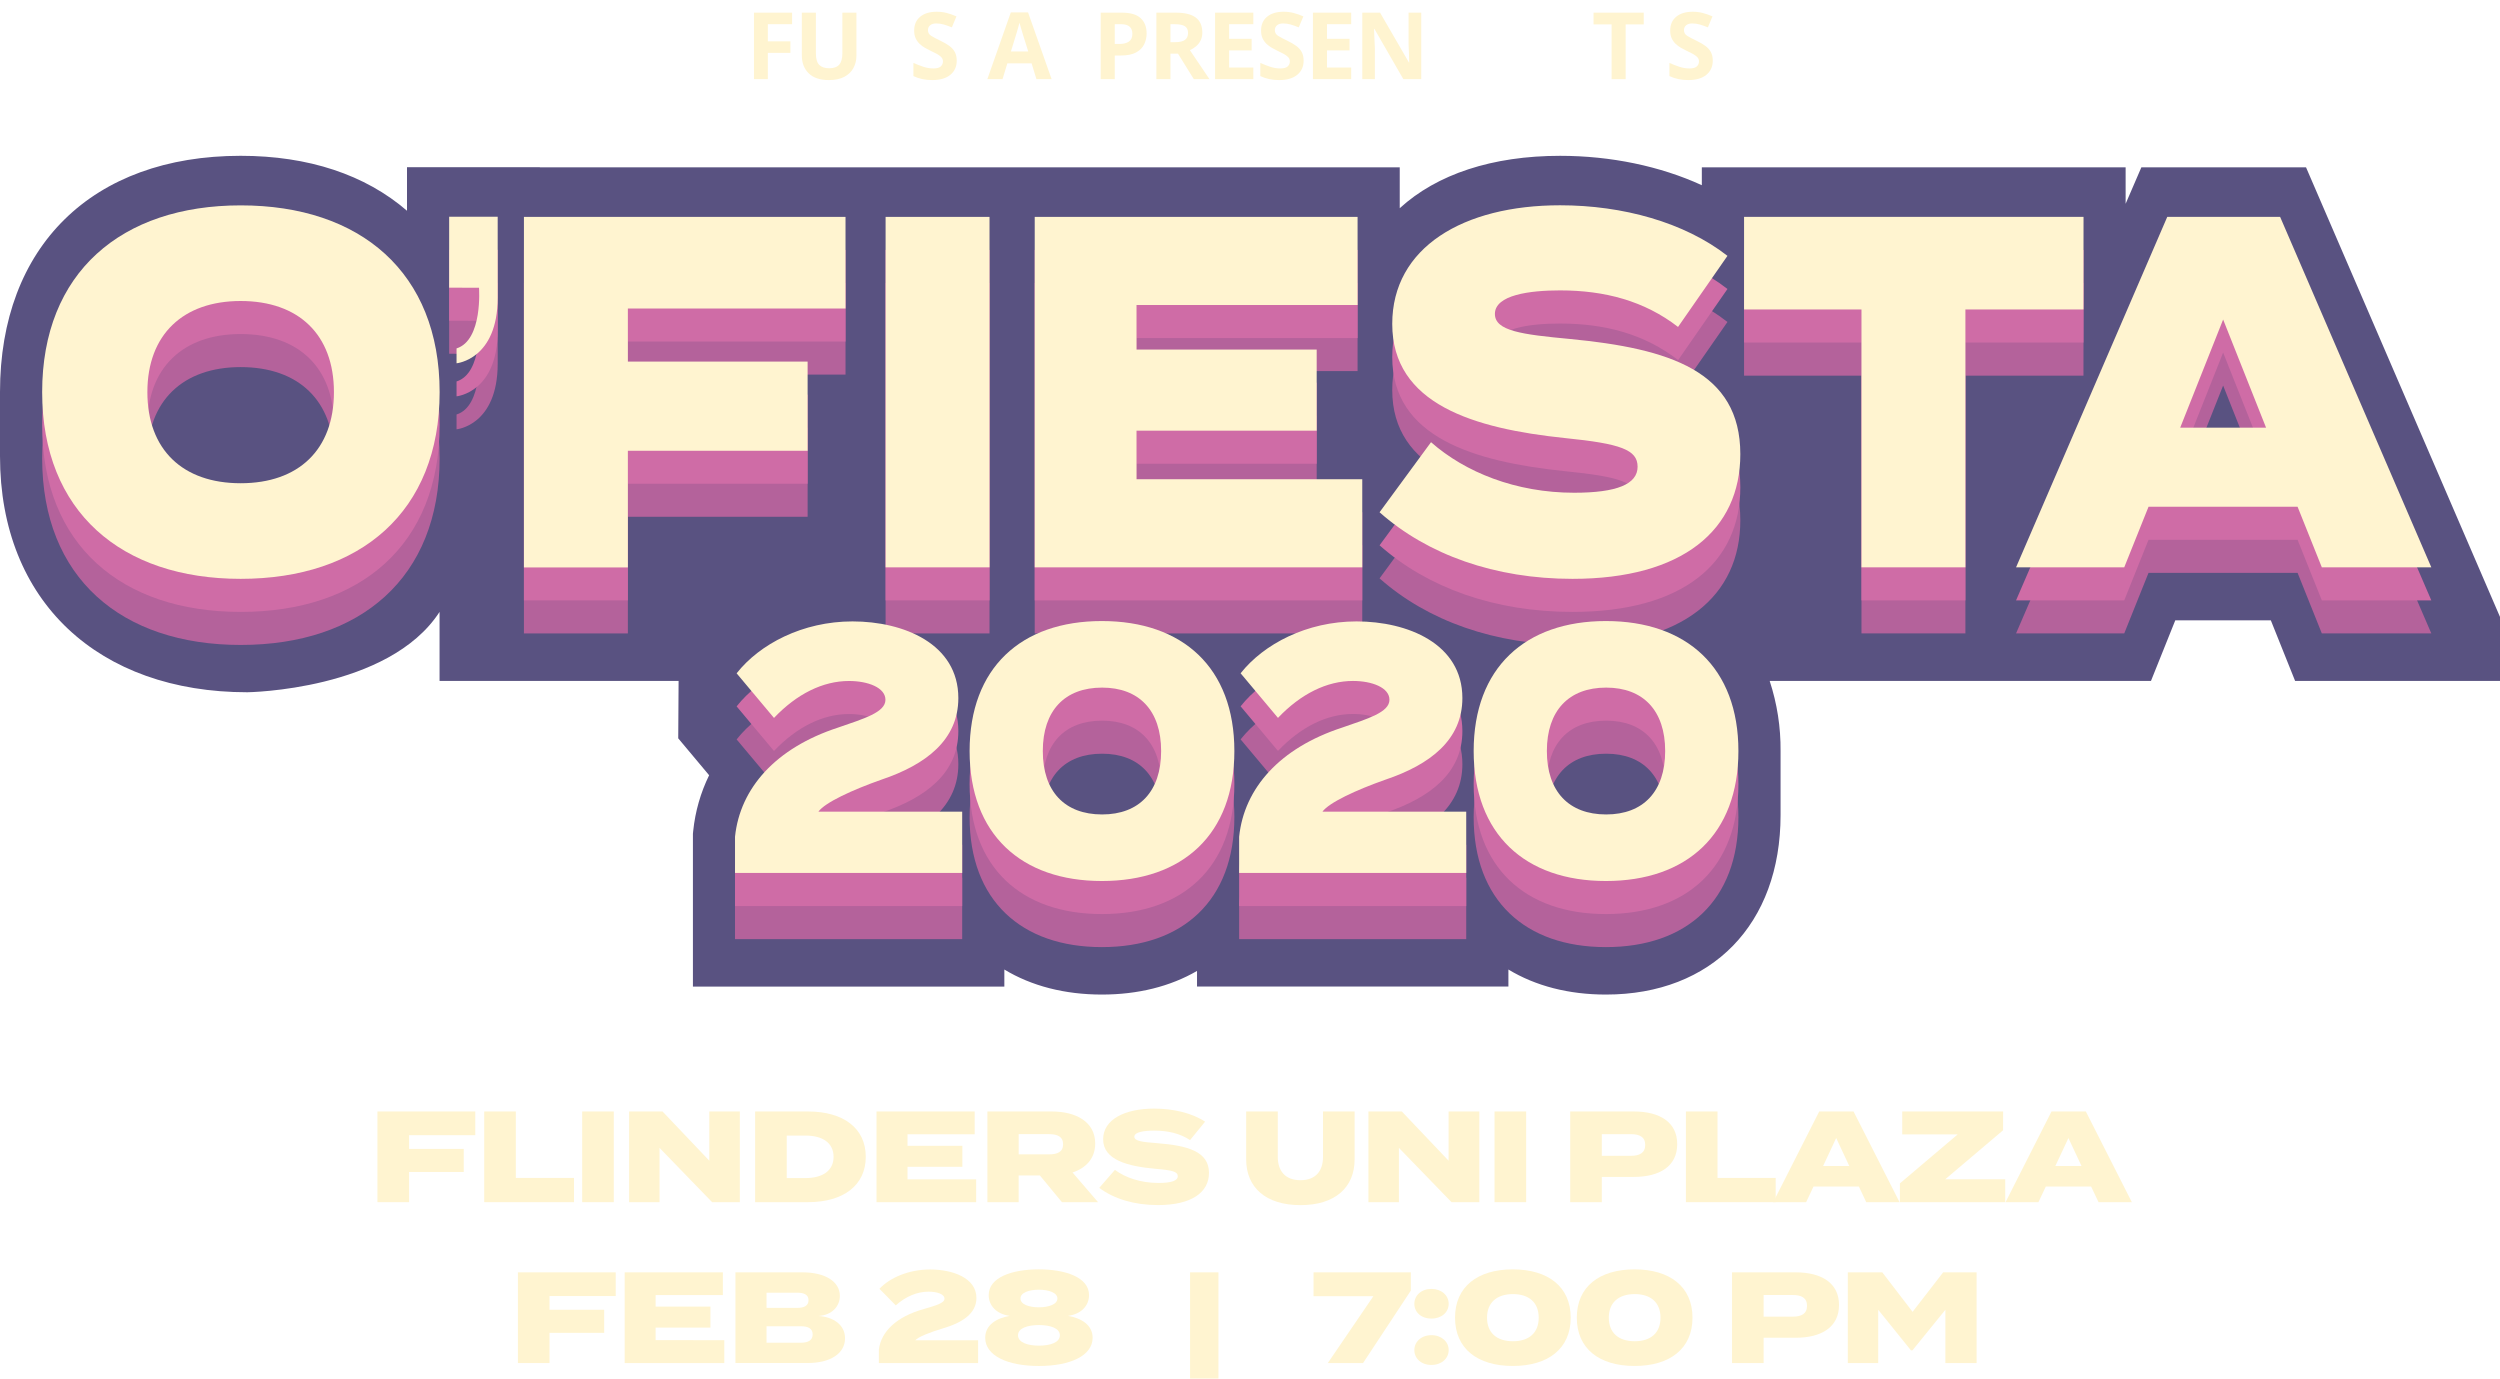
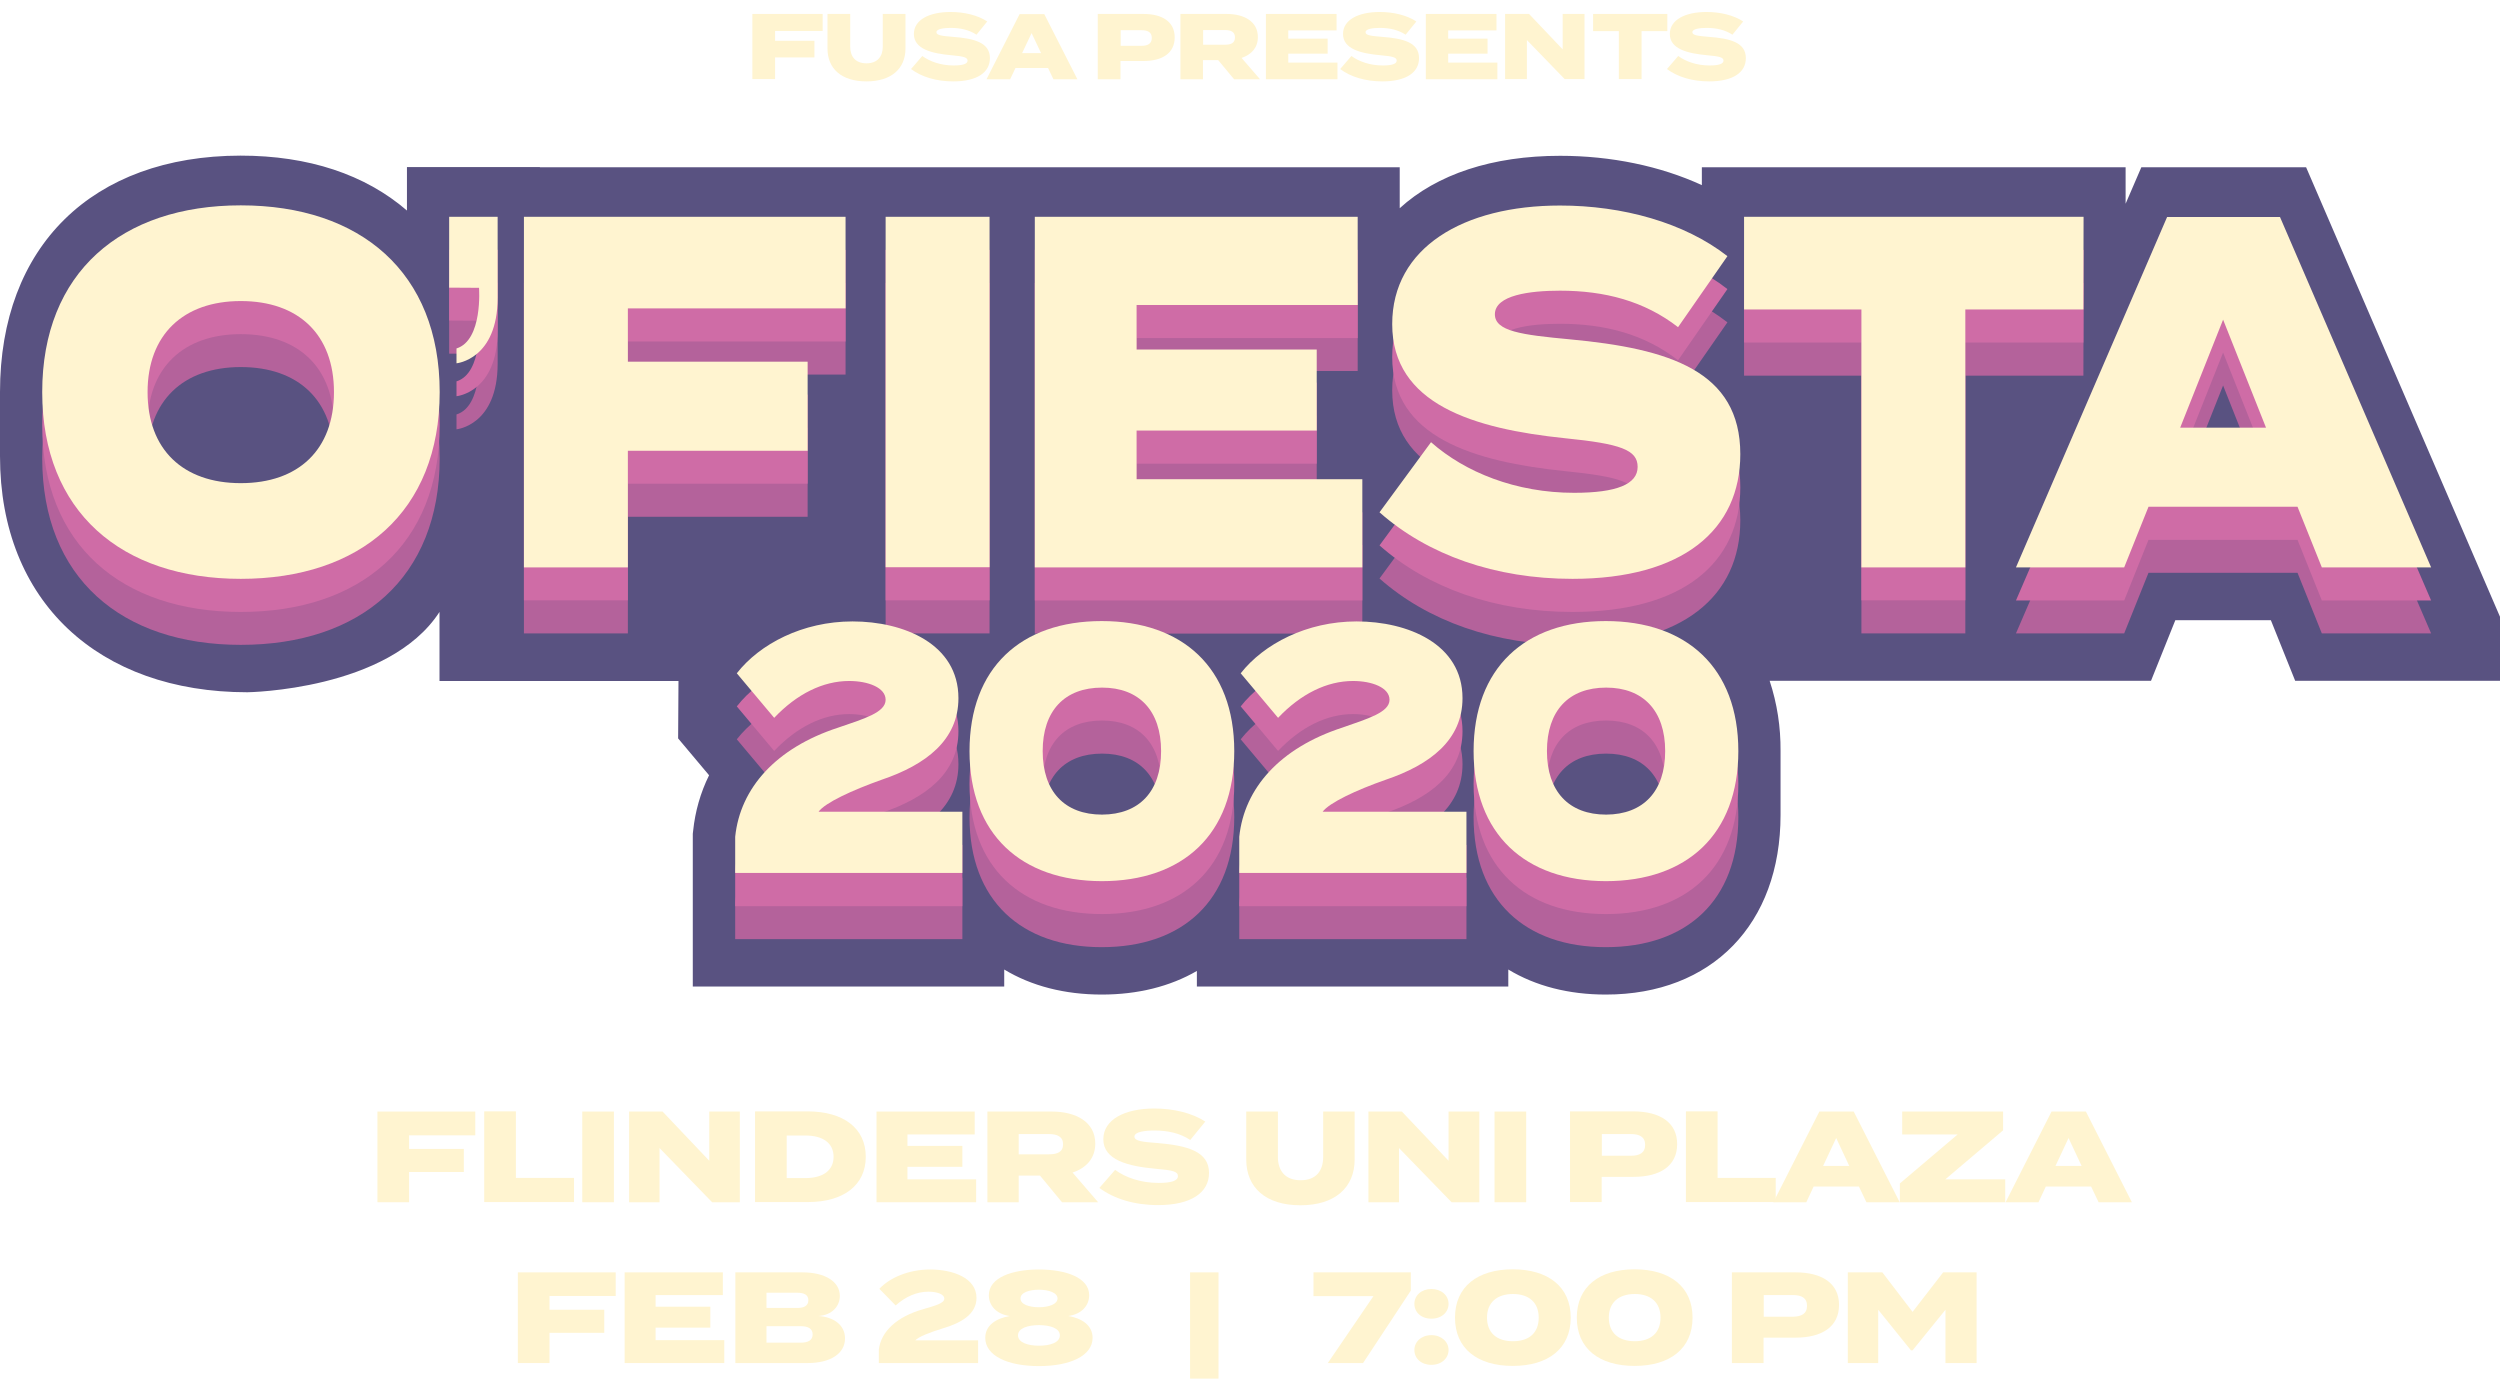
- <svg xmlns="http://www.w3.org/2000/svg" viewBox="0 0 1397.6 770.67">
-   <defs>
-     <style>.cls-1{fill:#595281;}.cls-2{fill:#b4629b;}.cls-3{fill:#cf6ca6;}.cls-4,.cls-5{fill:#fff4d0;}.cls-5{font-size:52.06px;font-family:Termina-Heavy, Termina;font-weight:800;letter-spacing:-0.03em;}.cls-6{letter-spacing:-0.06em;}.cls-7{letter-spacing:-0.06em;}.cls-8{letter-spacing:-0.04em;}</style>
-   </defs>
-   <g id="Layer_2" data-name="Layer 2">
-     <g id="Layer_1-2" data-name="Layer 1">
-       <path class="cls-1" d="M0,255c0,81.49,55.29,132,138.28,132,0,0,79-1,107.45-44.92v38.59H379.36l-.2,32.09,17.27,20.63a92.22,92.22,0,0,0-8.89,31.05l-.17,1.66v85.44h174.1V542C576.66,551.2,595.22,556,616,556c20.13,0,38.24-4.53,53.18-13.21v8.73H843.26V542C858.45,551.2,877,556,897.76,556c59.32,0,97.65-39.4,97.65-100.37V419.86a122,122,0,0,0-6.09-39.19h213.16l13.58-33.87h53.43l13.57,33.87H1397.6V344.88L1289.16,93.54h-92.05l-8.8,20.39V93.54H951.39v10c-23.24-10.65-50.88-16.43-79.2-16.43-37.89,0-68.91,10.27-89.68,29.29V93.54H301.79v-.07H227.53v24.35c-23.35-20.16-55.1-30.72-93-30.72C51.55,87.1,0,137.72,0,219.21Z" />
-       <path class="cls-2" d="M476.58,384.33c28.51,0,59.17,12.47,59.17,42.86,0,23.38-18.07,37.21-42.93,45.59-16.58,5.84-31.66,12.85-35.3,17.92H537.9V525h-127V504.73c2.82-27.28,22.87-49.68,57.52-61C483,438.68,495,435.18,495,428.16c0-6.81-9.77-10.52-20.38-10.52-14.59,0-29.17,7.21-41.93,20.65l-20.89-24.93C424.7,397,448.73,384.33,476.58,384.33Z" />
-       <path class="cls-2" d="M542.05,456.8c0-46.56,28.84-72.66,73.92-72.66,45.25,0,74.09,26.1,74.09,72.66S661.22,529.47,616,529.47C570.89,529.47,542.05,503.36,542.05,456.8Zm107.07,0c0-22.6-12.26-35.45-33-35.45-20.89,0-33.15,12.85-33.15,35.45s12.26,35.46,33.15,35.46C636.86,492.26,649.12,479.4,649.12,456.8Z" />
-       <path class="cls-2" d="M758.36,384.33c28.51,0,59.17,12.47,59.17,42.86,0,23.38-18.07,37.21-42.93,45.59C758,478.62,743,485.63,739.3,490.7h80.38V525H692.73V504.73c2.81-27.28,22.87-49.68,57.51-61,14.58-5.07,26.52-8.57,26.52-15.59,0-6.81-9.78-10.52-20.39-10.52-14.58,0-29.17,7.21-41.93,20.65l-20.89-24.93C706.48,397,730.52,384.33,758.36,384.33Z" />
-       <path class="cls-2" d="M823.84,456.8c0-46.56,28.83-72.66,73.92-72.66,45.25,0,74.08,26.1,74.08,72.66S943,529.47,897.76,529.47C852.67,529.47,823.84,503.36,823.84,456.8Zm107.06,0c0-22.6-12.26-35.45-33-35.45-20.88,0-33.14,12.85-33.14,35.45s12.26,35.46,33.14,35.46C918.64,492.26,930.9,479.4,930.9,456.8Z" />
-       <path class="cls-2" d="M23.57,256.15c0-66.89,44.29-104.39,111-104.39,66.91,0,111.2,37.5,111.2,104.39s-44.29,104.4-111.2,104.4C67.86,360.55,23.57,323.05,23.57,256.15Zm163.11,0c0-32.18-19.76-50.93-52.15-50.93-32.14,0-52.14,18.75-52.14,50.93s19.76,50.94,52.14,50.94S186.68,288.34,186.68,256.15Z" />
-       <path class="cls-2" d="M351,209.41v29.67H451.49V288.9H351v65.21h-58.1V158.2H472.68v51.21Z" />
-       <path class="cls-2" d="M495.08,354.11V158.2h58.1V354.11Z" />
-       <path class="cls-2" d="M761.56,304.85v49.26H578.45V158.2H758.94v49.25H635.36v24.91H736.08V277.7H635.36v27.15Z" />
-       <path class="cls-2" d="M972.91,290.86c0,42.26-32.14,69.69-93.82,69.69-43.33,0-81-13.43-107.86-37.22L800,284.14c19.05,16.79,47.39,28.27,80,28.27,23.81,0,35.48-4.76,35.48-14.55,0-9.52-9.53-12.88-40.48-16-51.2-5.31-96.68-19-96.68-63.81,0-42.82,39.77-66.33,93.82-66.33,35,0,69.53,9.51,93.58,28.27l-27.63,39.74c-18.8-14.55-40.95-20.43-65.95-20.43-16.91,0-36.43,2.52-36.43,13.15,0,9.52,15,11.48,41.91,14C933.38,231.8,972.91,244.4,972.91,290.86Z" />
-       <path class="cls-2" d="M1164.74,210h-66V354.11h-58.1V210H975V158.2h189.78Z" />
-       <path class="cls-2" d="M1284.44,320.25h-83.33l-13.58,33.86h-60.48l84.53-195.91h63.1l84.53,195.91H1298ZM1266.82,276l-24-60.46-24,60.46Z" />
-       <path class="cls-2" d="M251.1,158.12v39.64l16.69.05s2.2,29.28-12.56,33.91V240s23-2.08,23-36.73V158.12Z" />
-       <path class="cls-3" d="M476.58,365.86c28.51,0,59.17,12.47,59.17,42.86,0,23.38-18.07,37.21-42.93,45.58-16.58,5.85-31.66,12.86-35.3,17.93H537.9v34.28h-127V486.25c2.82-27.27,22.87-49.67,57.52-61C483,420.21,495,416.7,495,409.69c0-6.82-9.77-10.52-20.38-10.52-14.59,0-29.17,7.21-41.93,20.65l-20.89-24.93C424.7,378.52,448.73,365.86,476.58,365.86Z" />
-       <path class="cls-3" d="M542.05,438.33c0-46.56,28.84-72.67,73.92-72.67,45.25,0,74.09,26.11,74.09,72.67S661.22,511,616,511C570.89,511,542.05,484.89,542.05,438.33Zm107.07,0c0-22.6-12.26-35.46-33-35.46-20.89,0-33.15,12.86-33.15,35.46s12.26,35.46,33.15,35.46C636.86,473.79,649.12,460.93,649.12,438.33Z" />
-       <path class="cls-3" d="M758.36,365.86c28.51,0,59.17,12.47,59.17,42.86,0,23.38-18.07,37.21-42.93,45.58C758,460.15,743,467.16,739.3,472.23h80.38v34.28H692.73V486.25c2.81-27.27,22.87-49.67,57.51-61,14.58-5.07,26.52-8.58,26.52-15.59,0-6.82-9.78-10.52-20.39-10.52-14.58,0-29.17,7.21-41.93,20.65l-20.89-24.93C706.48,378.52,730.52,365.86,758.36,365.86Z" />
-       <path class="cls-3" d="M823.84,438.33c0-46.56,28.83-72.67,73.92-72.67,45.25,0,74.08,26.11,74.08,72.67S943,511,897.76,511C852.67,511,823.84,484.89,823.84,438.33Zm107.06,0c0-22.6-12.26-35.46-33-35.46-20.88,0-33.14,12.86-33.14,35.46s12.26,35.46,33.14,35.46C918.64,473.79,930.9,460.93,930.9,438.33Z" />
-       <path class="cls-3" d="M23.57,237.68c0-66.89,44.29-104.39,111-104.39,66.91,0,111.2,37.5,111.2,104.39s-44.29,104.4-111.2,104.4C67.86,342.08,23.57,304.57,23.57,237.68Zm163.11,0c0-32.19-19.76-50.94-52.15-50.94-32.14,0-52.14,18.75-52.14,50.94s19.76,50.94,52.14,50.94S186.68,269.87,186.68,237.68Z" />
-       <path class="cls-3" d="M351,190.94v29.67H451.49v49.82H351v65.21h-58.1V139.72H472.68v51.22Z" />
-       <path class="cls-3" d="M495.08,335.64V139.72h58.1V335.64Z" />
-       <path class="cls-3" d="M761.56,286.38v49.26H578.45V139.72H758.94V189H635.36v24.91H736.08v45.34H635.36v27.15Z" />
-       <path class="cls-3" d="M972.91,272.39c0,42.26-32.14,69.69-93.82,69.69-43.33,0-81-13.44-107.86-37.23L800,265.67c19.05,16.79,47.39,28.27,80,28.27,23.81,0,35.48-4.76,35.48-14.56,0-9.51-9.53-12.87-40.48-15.95-51.2-5.32-96.68-19-96.68-63.81,0-42.82,39.77-66.33,93.82-66.33,35,0,69.53,9.51,93.58,28.26L938.14,201.3c-18.8-14.56-40.95-20.43-65.95-20.43-16.91,0-36.43,2.51-36.43,13.15,0,9.52,15,11.47,41.91,14C933.38,213.33,972.91,225.93,972.91,272.39Z" />
-       <path class="cls-3" d="M1164.74,191.5h-66V335.64h-58.1V191.5H975V139.72h189.78Z" />
-       <path class="cls-3" d="M1284.44,301.77h-83.33l-13.58,33.87h-60.48l84.53-195.92h63.1l84.53,195.92H1298Zm-17.62-44.22-24-60.45-24,60.45Z" />
-       <path class="cls-3" d="M251.1,139.65v39.64l16.69.05s2.2,29.28-12.56,33.91v8.31s23-2.08,23-36.72V139.65Z" />
-       <path class="cls-4" d="M476.58,347.39c28.51,0,59.17,12.46,59.17,42.85,0,23.38-18.07,37.21-42.93,45.59-16.58,5.85-31.66,12.86-35.3,17.92H537.9V488h-127V467.78c2.82-27.27,22.87-49.68,57.52-61C483,401.74,495,398.23,495,391.22c0-6.82-9.77-10.52-20.38-10.52-14.59,0-29.17,7.21-41.93,20.65l-20.89-24.94C424.7,360.05,448.73,347.39,476.58,347.39Z" />
-       <path class="cls-4" d="M542.05,419.86c0-46.56,28.84-72.67,73.92-72.67,45.25,0,74.09,26.11,74.09,72.67S661.22,492.52,616,492.52C570.89,492.52,542.05,466.42,542.05,419.86Zm107.07,0c0-22.6-12.26-35.46-33-35.46-20.89,0-33.15,12.86-33.15,35.46s12.26,35.45,33.15,35.45C636.86,455.31,649.12,442.46,649.12,419.86Z" />
-       <path class="cls-4" d="M758.36,347.39c28.51,0,59.17,12.46,59.17,42.85,0,23.38-18.07,37.21-42.93,45.59C758,441.68,743,448.69,739.3,453.75h80.38V488H692.73V467.78c2.81-27.27,22.87-49.68,57.51-61,14.58-5.06,26.52-8.57,26.52-15.58,0-6.82-9.78-10.52-20.39-10.52-14.58,0-29.17,7.21-41.93,20.65l-20.89-24.94C706.48,360.05,730.52,347.39,758.36,347.39Z" />
-       <path class="cls-4" d="M823.84,419.86c0-46.56,28.83-72.67,73.92-72.67,45.25,0,74.08,26.11,74.08,72.67S943,492.52,897.76,492.52C852.67,492.52,823.84,466.42,823.84,419.86Zm107.06,0c0-22.6-12.26-35.46-33-35.46-20.88,0-33.14,12.86-33.14,35.46s12.26,35.45,33.14,35.45C918.64,455.31,930.9,442.46,930.9,419.86Z" />
-       <path class="cls-4" d="M23.57,219.21c0-66.89,44.29-104.4,111-104.4,66.91,0,111.2,37.51,111.2,104.4S201.44,323.6,134.53,323.6C67.86,323.6,23.57,286.1,23.57,219.21Zm163.11,0c0-32.19-19.76-50.94-52.15-50.94-32.14,0-52.14,18.75-52.14,50.94s19.76,50.94,52.14,50.94S186.68,251.4,186.68,219.21Z" />
-       <path class="cls-4" d="M351,172.47v29.67H451.49V252H351v65.22h-58.1V121.25H472.68v51.22Z" />
-       <path class="cls-4" d="M495.08,317.17V121.25h58.1V317.17Z" />
-       <path class="cls-4" d="M761.56,267.91v49.26H578.45V121.25H758.94v49.26H635.36v24.91H736.08v45.34H635.36v27.15Z" />
-       <path class="cls-4" d="M972.91,253.91c0,42.27-32.14,69.69-93.82,69.69-43.33,0-81-13.43-107.86-37.22L800,247.2c19.05,16.79,47.39,28.26,80,28.26,23.81,0,35.48-4.75,35.48-14.55,0-9.51-9.53-12.87-40.48-16-51.2-5.32-96.68-19-96.68-63.82,0-42.82,39.77-66.33,93.82-66.33,35,0,69.53,9.52,93.58,28.27l-27.63,39.74c-18.8-14.55-40.95-20.43-65.95-20.43-16.91,0-36.43,2.52-36.43,13.16,0,9.51,15,11.47,41.91,14C933.38,194.86,972.91,207.45,972.91,253.91Z" />
-       <path class="cls-4" d="M1164.74,173h-66V317.17h-58.1V173H975V121.25h189.78Z" />
-       <path class="cls-4" d="M1284.44,283.3h-83.33l-13.58,33.87h-60.48l84.53-195.92h63.1l84.53,195.92H1298Zm-17.62-44.22-24-60.45-24,60.45Z" />
-       <path class="cls-4" d="M251.1,121.17v39.64l16.69.06s2.2,29.28-12.56,33.91v8.31s23-2.08,23-36.72v-45.2Z" />
-       <path class="cls-4" d="M228.69,634.62v7.67h30.56v12.89H228.69v16.88H211v-50.7H265.7v13.26Z" />
-       <path class="cls-4" d="M320.89,658.51v13.55H270.7v-50.7h17.67v37.15Z" />
-       <path class="cls-4" d="M325.46,672.06v-50.7h17.67v50.7Z" />
-       <path class="cls-4" d="M413.6,621.36v50.7H398.1l-29.4-30.35v30.35h-17v-50.7h18.68l26.15,27.52V621.36Z" />
-       <path class="cls-4" d="M484,646.71c0,16-12.6,25.35-32.3,25.35H422.15v-50.7H451.7C471.4,621.36,484,630.63,484,646.71Zm-18,0c0-7.68-6-11.88-15.71-11.88H439.82v23.76h10.43C460,658.59,466,654.39,466,646.71Z" />
-       <path class="cls-4" d="M545.71,659.31v12.75H490v-50.7h54.89v12.75H507.33v6.44H538v11.74H507.33v7Z" />
-       <path class="cls-4" d="M593.66,672.06l-12.31-14.92H569.47v14.92H552v-50.7h36c13.54,0,24.26,5.8,24.26,17.89,0,8.33-5.07,13.69-12.67,16.22l14.26,16.59Zm-7.17-26.73c4.56,0,7.82-1.3,7.82-5.64s-3.26-5.65-7.82-5.65h-17v11.29Z" />
-       <path class="cls-4" d="M675.87,655.69c0,10.94-9.78,18-28.54,18-13.18,0-24.62-3.47-32.8-9.63L623.29,654c5.79,4.35,14.41,7.32,24.33,7.32,7.24,0,10.79-1.23,10.79-3.77s-2.89-3.33-12.31-4.13c-15.57-1.37-29.4-4.92-29.4-16.51,0-11.08,12.09-17.16,28.53-17.16,10.65,0,21.15,2.46,28.46,7.31l-8.4,10.29c-5.72-3.77-12.45-5.29-20.06-5.29-5.14,0-11.08.65-11.08,3.4,0,2.47,4.57,3,12.75,3.62C663.85,640.41,675.87,643.67,675.87,655.69Z" />
-       <path class="cls-4" d="M757.28,621.36v26.8c0,15.64-10.87,25.56-30.27,25.56s-30.35-9.92-30.35-25.56v-26.8h17.67v25.42c0,7.53,3.91,13,12.68,13s12.6-5.44,12.6-13V621.36Z" />
-       <path class="cls-4" d="M827,621.36v50.7H811.46l-29.41-30.35v30.35H765v-50.7h18.68l26.14,27.52V621.36Z" />
-       <path class="cls-4" d="M835.51,672.06v-50.7h17.67v50.7Z" />
-       <path class="cls-4" d="M937.63,639.61c0,12.32-9.71,18.33-24.26,18.33H895.48v14.12H877.81v-50.7h35.56C927.92,621.36,937.63,627.37,937.63,639.61Zm-17.89.44c0-4.49-3.26-6-7.82-6H895.48v12.09h16.44C916.48,646.13,919.74,644.54,919.74,640.05Z" />
-       <path class="cls-4" d="M992.68,658.51v13.55H942.49v-50.7h17.67v37.15Z" />
-       <path class="cls-4" d="M1039.18,663.3h-25.35l-4.13,8.76H991.31l25.71-50.7h19.19l25.71,50.7H1043.3Zm-5.36-11.45-7.32-15.64-7.31,15.64Z" />
-       <path class="cls-4" d="M1119.79,631.87l-32.3,27.37H1121v12.82h-58.88v-10.5l32.3-27.38h-31V621.36h56.41Z" />
-       <path class="cls-4" d="M1169,663.3H1143.7l-4.13,8.76h-18.39l25.7-50.7h19.19l25.71,50.7h-18.61Zm-5.35-11.45-7.32-15.64-7.31,15.64Z" />
-       <path class="cls-4" d="M307.2,724.54v7.67h30.56v12.9H307.2V762H289.53V711.29h54.68v13.25Z" />
-       <path class="cls-4" d="M404.91,749.23V762H349.22V711.29h54.89V724H366.52v6.45h30.64v11.73H366.52v7Z" />
-       <path class="cls-4" d="M472.41,748.15c0,8.47-8.11,13.83-20.86,13.83H411.14V711.29h37.52c12.74,0,20.85,5.21,20.85,13.18,0,5.72-4.27,10.71-11.95,11.22C465.67,736.2,472.41,740.47,472.41,748.15Zm-43.89-17h17.24c3.62,0,6.23-1.09,6.23-4.27s-2.61-4.2-6.23-4.2H428.52ZM454.31,746c0-3.25-2.47-4.56-6.45-4.56H428.52v9.2h19.34C451.84,750.61,454.31,749.23,454.31,746Z" />
-       <path class="cls-4" d="M520,709.69c12.46,0,25.86,4.64,25.86,15.93,0,8.69-7.9,13.84-18.76,17-7.24,2.17-13.83,4.78-15.43,6.66H546.8V762H491.32v-7.53c1.24-10.14,10-18.47,25.13-22.67C522.83,729.9,528,728.59,528,726s-4.27-3.91-8.91-3.91c-6.37,0-12.74,2.68-18.32,7.67l-9.12-9.27C497.34,714.4,507.84,709.69,520,709.69Z" />
-       <path class="cls-4" d="M610.82,747.86c0,10-12.45,15.78-30.05,15.78s-30-5.79-30-15.78c0-7.1,6.23-10.94,13.69-12.24-7.54-1-11.74-5.87-11.74-11.59,0-9.92,13-14.41,28-14.41s28.1,4.49,28.1,14.41c0,5.72-4.2,10.58-11.73,11.59C604.6,736.92,610.82,740.76,610.82,747.86Zm-18.32-1.38c0-4.05-5.5-5.72-11.73-5.72s-11.66,1.67-11.66,5.72,5.5,5.79,11.66,5.79S592.5,750.61,592.5,746.48Zm-11.73-15.64c5.5,0,10.36-1.67,10.36-4.93S586.27,721,580.77,721s-10.28,1.59-10.28,4.92S575.34,730.84,580.77,730.84Z" />
-       <path class="cls-4" d="M665.3,711.29h15.86v59.38H665.3Z" />
-       <path class="cls-4" d="M767.78,724.61H734.32V711.29h54.39V721.5L762,762h-19.7Z" />
-       <path class="cls-4" d="M790.68,728.88c0-4.7,3.91-8.33,9.55-8.33s9.64,3.63,9.64,8.33-3.92,8.26-9.64,8.26S790.68,733.59,790.68,728.88Zm0,25.86c0-4.64,3.91-8.33,9.55-8.33s9.64,3.69,9.64,8.33-3.92,8.32-9.64,8.32S790.68,759.44,790.68,754.74Z" />
-       <path class="cls-4" d="M813.42,736.63c0-17.31,12.6-27,32.3-27s32.37,9.7,32.37,27-12.6,27-32.37,27S813.42,753.94,813.42,736.63Zm46.78,0c0-8.4-5.36-13.18-14.41-13.18s-14.48,4.78-14.48,13.18,5.35,13.18,14.48,13.18S860.2,745,860.2,736.63Z" />
-       <path class="cls-4" d="M881.5,736.63c0-17.31,12.6-27,32.3-27s32.37,9.7,32.37,27-12.6,27-32.37,27S881.5,753.94,881.5,736.63Zm46.79,0c0-8.4-5.36-13.18-14.42-13.18s-14.48,4.78-14.48,13.18,5.36,13.18,14.48,13.18S928.29,745,928.29,736.63Z" />
-       <path class="cls-4" d="M1028.09,729.54c0,12.31-9.7,18.32-24.26,18.32H985.94V762H968.27V711.29h35.56C1018.39,711.29,1028.09,717.3,1028.09,729.54Zm-17.89.43c0-4.49-3.25-6-7.82-6H985.94v12.09h16.44C1007,736.05,1010.2,734.46,1010.2,730Z" />
-       <path class="cls-4" d="M1105,711.29V762h-17.45V732.21l-18.4,22.67h-.87L1050,732.21V762h-17V711.29h19.27l16.94,22.08,17.09-22.08Z" />
-       <text class="cls-5" transform="translate(416.82 44.25)">FU<tspan class="cls-6" x="91.42" y="0">S</tspan>
-         <tspan class="cls-7" x="135.15" y="0">A</tspan>
-         <tspan x="181.85" y="0" xml:space="preserve"> PRESEN</tspan>
-         <tspan class="cls-8" x="472.99" y="0">T</tspan>
-         <tspan x="514.07" y="0">S</tspan>
-       </text>
+ <svg xmlns="http://www.w3.org/2000/svg" version="1.1" id="Layer_1" x="0px" y="0px" viewBox="0 0 1397.6 770.7" style="enable-background:new 0 0 1397.6 770.7;" xml:space="preserve">
+   <style type="text/css">
+ 	.st0{fill:#595281;}
+ 	.st1{fill:#B4629B;}
+ 	.st2{fill:#CF6CA6;}
+ 	.st3{fill:#FFF4D0;}
+ 	.st4{enable-background:new    ;}
+ </style>
+   <g>
+     <g id="Layer_1-2">
+       <path class="st0" d="M0,255c0,81.5,55.3,132,138.3,132c0,0,79-1,107.4-44.9v38.6h133.6l-0.2,32.1l17.3,20.6    c-4.8,9.7-7.8,20.3-8.9,31l-0.2,1.7v85.4h174.1V542c15.2,9.2,33.8,14,54.5,14c20.1,0,38.2-4.5,53.2-13.2v8.7h174.1V542    c15.2,9.2,33.7,14,54.5,14c59.3,0,97.7-39.4,97.7-100.4v-35.8c0.1-13.3-1.9-26.5-6.1-39.2h213.2l13.6-33.9h53.4l13.6,33.9h114.5    v-35.8L1289.2,93.5h-92.1l-8.8,20.4V93.5H951.4v10c-23.2-10.7-50.9-16.4-79.2-16.4c-37.9,0-68.9,10.3-89.7,29.3V93.5H301.8v-0.1    h-74.3v24.3c-23.4-20.2-55.1-30.7-93-30.7C51.5,87.1,0,137.7,0,219.2V255z" />
+       <path class="st1" d="M476.6,384.3c28.5,0,59.2,12.5,59.2,42.9c0,23.4-18.1,37.2-42.9,45.6c-16.6,5.8-31.7,12.9-35.3,17.9h80.4V525    h-127v-20.3c2.8-27.3,22.9-49.7,57.5-61c14.6-5.1,26.6-8.6,26.6-15.6c0-6.8-9.8-10.5-20.4-10.5c-14.6,0-29.2,7.2-41.9,20.6    l-20.9-24.9C424.7,397,448.7,384.3,476.6,384.3z" />
+       <path class="st1" d="M542,456.8c0-46.6,28.8-72.7,73.9-72.7c45.2,0,74.1,26.1,74.1,72.7s-28.8,72.7-74.1,72.7    C570.9,529.5,542,503.4,542,456.8z M649.1,456.8c0-22.6-12.3-35.5-33-35.5c-20.9,0-33.2,12.9-33.2,35.5s12.3,35.5,33.2,35.5    C636.9,492.3,649.1,479.4,649.1,456.8z" />
+       <path class="st1" d="M758.4,384.3c28.5,0,59.2,12.5,59.2,42.9c0,23.4-18.1,37.2-42.9,45.6c-16.6,5.8-31.6,12.9-35.3,17.9h80.4V525    h-127v-20.3c2.8-27.3,22.9-49.7,57.5-61c14.6-5.1,26.5-8.6,26.5-15.6c0-6.8-9.8-10.5-20.4-10.5c-14.6,0-29.2,7.2-41.9,20.6    l-20.9-24.9C706.5,397,730.5,384.3,758.4,384.3z" />
+       <path class="st1" d="M823.8,456.8c0-46.6,28.8-72.7,73.9-72.7c45.2,0,74.1,26.1,74.1,72.7s-28.8,72.7-74.1,72.7    C852.7,529.5,823.8,503.4,823.8,456.8z M930.9,456.8c0-22.6-12.3-35.5-33-35.5c-20.9,0-33.1,12.9-33.1,35.5s12.3,35.5,33.1,35.5    C918.6,492.3,930.9,479.4,930.9,456.8z" />
+       <path class="st1" d="M23.6,256.1c0-66.9,44.3-104.4,111-104.4c66.9,0,111.2,37.5,111.2,104.4s-44.3,104.4-111.2,104.4    C67.9,360.5,23.6,323,23.6,256.1z M186.7,256.1c0-32.2-19.8-50.9-52.1-50.9c-32.1,0-52.1,18.8-52.1,50.9s19.8,50.9,52.1,50.9    S186.7,288.3,186.7,256.1z" />
+       <path class="st1" d="M351,209.4v29.7h100.5v49.8H351v65.2h-58.1V158.2h179.8v51.2H351z" />
+       <path class="st1" d="M495.1,354.1V158.2h58.1v195.9H495.1z" />
+       <path class="st1" d="M761.6,304.9v49.3H578.5V158.2h180.5v49.2H635.4v24.9h100.7v45.3H635.4v27.1H761.6z" />
+       <path class="st1" d="M972.9,290.9c0,42.3-32.1,69.7-93.8,69.7c-43.3,0-81-13.4-107.9-37.2l28.8-39.2c19,16.8,47.4,28.3,80,28.3    c23.8,0,35.5-4.8,35.5-14.5c0-9.5-9.5-12.9-40.5-16c-51.2-5.3-96.7-19-96.7-63.8c0-42.8,39.8-66.3,93.8-66.3    c35,0,69.5,9.5,93.6,28.3l-27.6,39.7c-18.8-14.6-41-20.4-66-20.4c-16.9,0-36.4,2.5-36.4,13.1c0,9.5,15,11.5,41.9,14    C933.4,231.8,972.9,244.4,972.9,290.9z" />
+       <path class="st1" d="M1164.7,210h-66v144.1h-58.1V210H975v-51.8h189.8L1164.7,210z" />
+       <path class="st1" d="M1284.4,320.2h-83.3l-13.6,33.9h-60.5l84.5-195.9h63.1l84.5,195.9H1298L1284.4,320.2z M1266.8,276l-24-60.5    l-24,60.5H1266.8z" />
+       <path class="st1" d="M251.1,158.1v39.6l16.7,0.1c0,0,2.2,29.3-12.6,33.9v8.3c0,0,23-2.1,23-36.7v-45.2H251.1z" />
+       <path class="st2" d="M476.6,365.9c28.5,0,59.2,12.5,59.2,42.9c0,23.4-18.1,37.2-42.9,45.6c-16.6,5.9-31.7,12.9-35.3,17.9h80.4    v34.3h-127v-20.3c2.8-27.3,22.9-49.7,57.5-61c14.6-5,26.6-8.5,26.6-15.6c0-6.8-9.8-10.5-20.4-10.5c-14.6,0-29.2,7.2-41.9,20.6    l-20.9-24.9C424.7,378.5,448.7,365.9,476.6,365.9z" />
+       <path class="st2" d="M542,438.3c0-46.6,28.8-72.7,73.9-72.7c45.2,0,74.1,26.1,74.1,72.7S661.2,511,616,511    C570.9,511,542,484.9,542,438.3z M649.1,438.3c0-22.6-12.3-35.5-33-35.5c-20.9,0-33.2,12.9-33.2,35.5s12.3,35.5,33.2,35.5    C636.9,473.8,649.1,460.9,649.1,438.3z" />
+       <path class="st2" d="M758.4,365.9c28.5,0,59.2,12.5,59.2,42.9c0,23.4-18.1,37.2-42.9,45.6c-16.6,5.9-31.6,12.9-35.3,17.9h80.4    v34.3h-127v-20.3c2.8-27.3,22.9-49.7,57.5-61c14.6-5.1,26.5-8.6,26.5-15.6c0-6.8-9.8-10.5-20.4-10.5c-14.6,0-29.2,7.2-41.9,20.6    l-20.9-24.9C706.5,378.5,730.5,365.9,758.4,365.9z" />
+       <path class="st2" d="M823.8,438.3c0-46.6,28.8-72.7,73.9-72.7c45.2,0,74.1,26.1,74.1,72.7S943,511,897.8,511    C852.7,511,823.8,484.9,823.8,438.3z M930.9,438.3c0-22.6-12.3-35.5-33-35.5c-20.9,0-33.1,12.9-33.1,35.5s12.3,35.5,33.1,35.5    C918.6,473.8,930.9,460.9,930.9,438.3z" />
+       <path class="st2" d="M23.6,237.7c0-66.9,44.3-104.4,111-104.4c66.9,0,111.2,37.5,111.2,104.4s-44.3,104.4-111.2,104.4    C67.9,342.1,23.6,304.6,23.6,237.7z M186.7,237.7c0-32.2-19.8-50.9-52.1-50.9c-32.1,0-52.1,18.8-52.1,50.9s19.8,50.9,52.1,50.9    S186.7,269.9,186.7,237.7z" />
+       <path class="st2" d="M351,190.9v29.7h100.5v49.8H351v65.2h-58.1V139.7h179.8v51.2H351z" />
+       <path class="st2" d="M495.1,335.6V139.7h58.1v195.9H495.1z" />
+       <path class="st2" d="M761.6,286.4v49.3H578.5V139.7h180.5V189H635.4v24.9h100.7v45.3H635.4v27.1L761.6,286.4z" />
+       <path class="st2" d="M972.9,272.4c0,42.3-32.1,69.7-93.8,69.7c-43.3,0-81-13.4-107.9-37.2l28.8-39.2c19,16.8,47.4,28.3,80,28.3    c23.8,0,35.5-4.8,35.5-14.6c0-9.5-9.5-12.9-40.5-16c-51.2-5.3-96.7-19-96.7-63.8c0-42.8,39.8-66.3,93.8-66.3    c35,0,69.5,9.5,93.6,28.3l-27.6,39.8c-18.8-14.6-41-20.4-66-20.4c-16.9,0-36.4,2.5-36.4,13.1c0,9.5,15,11.5,41.9,14    C933.4,213.3,972.9,225.9,972.9,272.4z" />
+       <path class="st2" d="M1164.7,191.5h-66v144.1h-58.1V191.5H975v-51.8h189.8L1164.7,191.5z" />
+       <path class="st2" d="M1284.4,301.8h-83.3l-13.6,33.9h-60.5l84.5-195.9h63.1l84.5,195.9H1298L1284.4,301.8z M1266.8,257.5l-24-60.4    l-24,60.4H1266.8z" />
+       <path class="st2" d="M251.1,139.6v39.6l16.7,0.1c0,0,2.2,29.3-12.6,33.9v8.3c0,0,23-2.1,23-36.7v-45.2H251.1z" />
+       <path class="st3" d="M476.6,347.4c28.5,0,59.2,12.5,59.2,42.9c0,23.4-18.1,37.2-42.9,45.6c-16.6,5.9-31.7,12.9-35.3,17.9h80.4V488    h-127v-20.2c2.8-27.3,22.9-49.7,57.5-61c14.6-5,26.6-8.5,26.6-15.6c0-6.8-9.8-10.5-20.4-10.5c-14.6,0-29.2,7.2-41.9,20.6    l-20.9-24.9C424.7,360,448.7,347.4,476.6,347.4z" />
+       <path class="st3" d="M542,419.9c0-46.6,28.8-72.7,73.9-72.7c45.2,0,74.1,26.1,74.1,72.7s-28.8,72.7-74.1,72.7    C570.9,492.5,542,466.4,542,419.9z M649.1,419.9c0-22.6-12.3-35.5-33-35.5c-20.9,0-33.2,12.9-33.2,35.5s12.3,35.5,33.2,35.5    C636.9,455.3,649.1,442.5,649.1,419.9z" />
+       <path class="st3" d="M758.4,347.4c28.5,0,59.2,12.5,59.2,42.9c0,23.4-18.1,37.2-42.9,45.6c-16.6,5.8-31.6,12.9-35.3,17.9h80.4V488    h-127v-20.2c2.8-27.3,22.9-49.7,57.5-61c14.6-5.1,26.5-8.6,26.5-15.6c0-6.8-9.8-10.5-20.4-10.5c-14.6,0-29.2,7.2-41.9,20.6    l-20.9-24.9C706.5,360,730.5,347.4,758.4,347.4z" />
+       <path class="st3" d="M823.8,419.9c0-46.6,28.8-72.7,73.9-72.7c45.2,0,74.1,26.1,74.1,72.7s-28.8,72.7-74.1,72.7    C852.7,492.5,823.8,466.4,823.8,419.9z M930.9,419.9c0-22.6-12.3-35.5-33-35.5c-20.9,0-33.1,12.9-33.1,35.5s12.3,35.5,33.1,35.5    C918.6,455.3,930.9,442.5,930.9,419.9z" />
+       <path class="st3" d="M23.6,219.2c0-66.9,44.3-104.4,111-104.4c66.9,0,111.2,37.5,111.2,104.4s-44.3,104.4-111.2,104.4    C67.9,323.6,23.6,286.1,23.6,219.2z M186.7,219.2c0-32.2-19.8-50.9-52.1-50.9c-32.1,0-52.1,18.8-52.1,50.9s19.8,50.9,52.1,50.9    S186.7,251.4,186.7,219.2z" />
+       <path class="st3" d="M351,172.5v29.7h100.5V252H351v65.2h-58.1v-196h179.8v51.2H351z" />
+       <path class="st3" d="M495.1,317.2V121.2h58.1v195.9H495.1z" />
+       <path class="st3" d="M761.6,267.9v49.3H578.5V121.2h180.5v49.3H635.4v24.9h100.7v45.3H635.4v27.2H761.6z" />
+       <path class="st3" d="M972.9,253.9c0,42.3-32.1,69.7-93.8,69.7c-43.3,0-81-13.4-107.9-37.2l28.8-39.2c19,16.8,47.4,28.3,80,28.3    c23.8,0,35.5-4.8,35.5-14.5c0-9.5-9.5-12.9-40.5-16c-51.2-5.3-96.7-19-96.7-63.8c0-42.8,39.8-66.3,93.8-66.3    c35,0,69.5,9.5,93.6,28.3l-27.6,39.7c-18.8-14.6-41-20.4-66-20.4c-16.9,0-36.4,2.5-36.4,13.2c0,9.5,15,11.5,41.9,14    C933.4,194.9,972.9,207.4,972.9,253.9z" />
+       <path class="st3" d="M1164.7,173h-66v144.2h-58.1V173H975v-51.8h189.8L1164.7,173z" />
+       <path class="st3" d="M1284.4,283.3h-83.3l-13.6,33.9h-60.5l84.5-195.9h63.1l84.5,195.9H1298L1284.4,283.3z M1266.8,239.1l-24-60.4    l-24,60.4H1266.8z" />
+       <path class="st3" d="M251.1,121.2v39.6l16.7,0.1c0,0,2.2,29.3-12.6,33.9v8.3c0,0,23-2.1,23-36.7v-45.2H251.1z" />
+       <path class="st3" d="M228.7,634.6v7.7h30.6v12.9h-30.6v16.9H211v-50.7h54.7v13.3H228.7z" />
+       <path class="st3" d="M320.9,658.5v13.5h-50.2v-50.7h17.7v37.2H320.9z" />
+       <path class="st3" d="M325.5,672.1v-50.7h17.7v50.7H325.5z" />
+       <path class="st3" d="M413.6,621.4v50.7h-15.5l-29.4-30.3v30.3h-17v-50.7h18.7l26.1,27.5v-27.5H413.6z" />
+       <path class="st3" d="M484,646.7c0,16-12.6,25.3-32.3,25.3h-29.6v-50.7h29.6C471.4,621.4,484,630.6,484,646.7z M466,646.7    c0-7.7-6-11.9-15.7-11.9h-10.5v23.8h10.4C460,658.6,466,654.4,466,646.7z" />
+       <path class="st3" d="M545.7,659.3v12.8H490v-50.7h54.9v12.8h-37.6v6.4H538v11.7h-30.7v7L545.7,659.3z" />
+       <path class="st3" d="M593.7,672.1l-12.3-14.9h-11.9v14.9H552v-50.7h36c13.5,0,24.3,5.8,24.3,17.9c0,8.3-5.1,13.7-12.7,16.2    l14.3,16.6H593.7z M586.5,645.3c4.6,0,7.8-1.3,7.8-5.6s-3.3-5.7-7.8-5.7h-17v11.3L586.5,645.3z" />
+       <path class="st3" d="M675.9,655.7c0,10.9-9.8,18-28.5,18c-13.2,0-24.6-3.5-32.8-9.6l8.8-10.1c5.8,4.3,14.4,7.3,24.3,7.3    c7.2,0,10.8-1.2,10.8-3.8s-2.9-3.3-12.3-4.1c-15.6-1.4-29.4-4.9-29.4-16.5c0-11.1,12.1-17.2,28.5-17.2c10.7,0,21.2,2.5,28.5,7.3    l-8.4,10.3c-5.7-3.8-12.5-5.3-20.1-5.3c-5.1,0-11.1,0.7-11.1,3.4c0,2.5,4.6,3,12.8,3.6C663.8,640.4,675.9,643.7,675.9,655.7z" />
+       <path class="st3" d="M757.3,621.4v26.8c0,15.6-10.9,25.6-30.3,25.6s-30.3-9.9-30.3-25.6v-26.8h17.7v25.4c0,7.5,3.9,13,12.7,13    s12.6-5.4,12.6-13v-25.4H757.3z" />
+       <path class="st3" d="M827,621.4v50.7h-15.5l-29.4-30.3v30.3H765v-50.7h18.7l26.1,27.5v-27.5H827z" />
+       <path class="st3" d="M835.5,672.1v-50.7h17.7v50.7H835.5z" />
+       <path class="st3" d="M937.6,639.6c0,12.3-9.7,18.3-24.3,18.3h-17.9v14.1h-17.7v-50.7h35.6C927.9,621.4,937.6,627.4,937.6,639.6z     M919.7,640c0-4.5-3.3-6-7.8-6h-16.4v12.1h16.4C916.5,646.1,919.7,644.5,919.7,640z" />
+       <path class="st3" d="M992.7,658.5v13.5h-50.2v-50.7h17.7v37.2H992.7z" />
+       <path class="st3" d="M1039.2,663.3h-25.3l-4.1,8.8h-18.4l25.7-50.7h19.2l25.7,50.7h-18.6L1039.2,663.3z M1033.8,651.8l-7.3-15.6    l-7.3,15.6H1033.8z" />
+       <path class="st3" d="M1119.8,631.9l-32.3,27.4h33.5v12.8h-58.9v-10.5l32.3-27.4h-31v-12.8h56.4L1119.8,631.9z" />
+       <path class="st3" d="M1169,663.3h-25.3l-4.1,8.8h-18.4l25.7-50.7h19.2l25.7,50.7h-18.6L1169,663.3z M1163.7,651.8l-7.3-15.6    l-7.3,15.6H1163.7z" />
+       <path class="st3" d="M307.2,724.5v7.7h30.6v12.9h-30.6V762h-17.7v-50.7h54.7v13.2H307.2z" />
+       <path class="st3" d="M404.9,749.2V762h-55.7v-50.7h54.9V724h-37.6v6.5h30.6v11.7h-30.6v7L404.9,749.2z" />
+       <path class="st3" d="M472.4,748.2c0,8.5-8.1,13.8-20.9,13.8h-40.4v-50.7h37.5c12.7,0,20.9,5.2,20.9,13.2c0,5.7-4.3,10.7-12,11.2    C465.7,736.2,472.4,740.5,472.4,748.2z M428.5,731.2h17.2c3.6,0,6.2-1.1,6.2-4.3s-2.6-4.2-6.2-4.2h-17.2L428.5,731.2z M454.3,746    c0-3.2-2.5-4.6-6.5-4.6h-19.3v9.2h19.3C451.8,750.6,454.3,749.2,454.3,746z" />
+       <path class="st3" d="M520,709.7c12.5,0,25.9,4.6,25.9,15.9c0,8.7-7.9,13.8-18.8,17c-7.2,2.2-13.8,4.8-15.4,6.7h35.1V762h-55.5    v-7.5c1.2-10.1,10-18.5,25.1-22.7c6.4-1.9,11.5-3.2,11.5-5.8s-4.3-3.9-8.9-3.9c-6.4,0-12.7,2.7-18.3,7.7l-9.1-9.3    C497.3,714.4,507.8,709.7,520,709.7z" />
+       <path class="st3" d="M610.8,747.9c0,10-12.5,15.8-30,15.8s-30-5.8-30-15.8c0-7.1,6.2-10.9,13.7-12.2c-7.5-1-11.7-5.9-11.7-11.6    c0-9.9,13-14.4,28-14.4s28.1,4.5,28.1,14.4c0,5.7-4.2,10.6-11.7,11.6C604.6,736.9,610.8,740.8,610.8,747.9z M592.5,746.5    c0-4-5.5-5.7-11.7-5.7s-11.7,1.7-11.7,5.7s5.5,5.8,11.7,5.8S592.5,750.6,592.5,746.5z M580.8,730.8c5.5,0,10.4-1.7,10.4-4.9    s-4.9-4.9-10.4-4.9s-10.3,1.6-10.3,4.9S575.3,730.8,580.8,730.8L580.8,730.8z" />
+       <path class="st3" d="M665.3,711.3h15.9v59.4h-15.9V711.3z" />
+       <path class="st3" d="M767.8,724.6h-33.5v-13.3h54.4v10.2L762,762h-19.7L767.8,724.6z" />
+       <path class="st3" d="M790.7,728.9c0-4.7,3.9-8.3,9.5-8.3s9.6,3.6,9.6,8.3s-3.9,8.3-9.6,8.3S790.7,733.6,790.7,728.9z M790.7,754.7    c0-4.6,3.9-8.3,9.5-8.3s9.6,3.7,9.6,8.3s-3.9,8.3-9.6,8.3S790.7,759.4,790.7,754.7z" />
+       <path class="st3" d="M813.4,736.6c0-17.3,12.6-27,32.3-27s32.4,9.7,32.4,27s-12.6,27-32.4,27S813.4,753.9,813.4,736.6z     M860.2,736.6c0-8.4-5.4-13.2-14.4-13.2s-14.5,4.8-14.5,13.2s5.3,13.2,14.5,13.2S860.2,745,860.2,736.6L860.2,736.6z" />
+       <path class="st3" d="M881.5,736.6c0-17.3,12.6-27,32.3-27s32.4,9.7,32.4,27s-12.6,27-32.4,27S881.5,753.9,881.5,736.6z     M928.3,736.6c0-8.4-5.4-13.2-14.4-13.2s-14.5,4.8-14.5,13.2s5.4,13.2,14.5,13.2S928.3,745,928.3,736.6z" />
+       <path class="st3" d="M1028.1,729.5c0,12.3-9.7,18.3-24.3,18.3h-17.9V762h-17.7v-50.7h35.6C1018.4,711.3,1028.1,717.3,1028.1,729.5    z M1010.2,730c0-4.5-3.2-6-7.8-6h-16.4v12.1h16.4C1007,736,1010.2,734.5,1010.2,730L1010.2,730z" />
+       <path class="st3" d="M1105,711.3V762h-17.4v-29.8l-18.4,22.7h-0.9l-18.3-22.7V762h-17v-50.7h19.3l16.9,22.1l17.1-22.1H1105z" />
+       <g class="st4">
+         <path class="st3" d="M433.3,17.3v5.5h22v9.3h-22v12.1h-12.7V7.8h39.3v9.5H433.3z" />
+         <path class="st3" d="M506.2,7.8v19.3c0,11.2-7.8,18.4-21.8,18.4c-14,0-21.8-7.1-21.8-18.4V7.8h12.7v18.3c0,5.4,2.8,9.3,9.1,9.3     c6.2,0,9.1-3.9,9.1-9.3V7.8H506.2z" />
+       </g>
+       <g class="st4">
+         <path class="st3" d="M553.4,32.5c0,7.9-7,13-20.5,13c-9.5,0-17.7-2.5-23.6-6.9l6.3-7.3c4.2,3.1,10.4,5.3,17.5,5.3     c5.2,0,7.8-0.9,7.8-2.7c0-1.8-2.1-2.4-8.9-3c-11.2-1-21.1-3.5-21.1-11.9c0-8,8.7-12.3,20.5-12.3c7.7,0,15.2,1.8,20.5,5.3l-6,7.4     c-4.1-2.7-9-3.8-14.4-3.8c-3.7,0-8,0.5-8,2.4c0,1.8,3.3,2.1,9.2,2.6C544.7,21.5,553.4,23.8,553.4,32.5z" />
+       </g>
+       <g class="st4">
+         <path class="st3" d="M585.9,38h-18.2l-3,6.3h-13.2l18.5-36.4h13.8l18.5,36.4h-13.4L585.9,38z M582,29.7l-5.3-11.2l-5.3,11.2H582z     " />
+       </g>
+       <g class="st4">
+         <path class="st3" d="M656.7,20.9c0,8.9-7,13.2-17.4,13.2h-12.9v10.2h-12.7V7.8h25.6C649.7,7.8,656.7,12.1,656.7,20.9z      M643.9,21.2c0-3.2-2.3-4.3-5.6-4.3h-11.8v8.7h11.8C641.5,25.6,643.9,24.5,643.9,21.2z" />
+         <path class="st3" d="M689.9,44.3l-8.9-10.7h-8.5v10.7h-12.6V7.8h25.9c9.7,0,17.4,4.2,17.4,12.9c0,6-3.6,9.8-9.1,11.7l10.3,11.9     H689.9z M684.8,25c3.3,0,5.6-0.9,5.6-4.1c0-3.1-2.3-4.1-5.6-4.1h-12.2V25H684.8z" />
+         <path class="st3" d="M747.7,35.1v9.2h-40V7.8h39.5V17h-27v4.6h22V30h-22v5H747.7z" />
+         <path class="st3" d="M793.3,32.5c0,7.9-7,13-20.5,13c-9.5,0-17.7-2.5-23.6-6.9l6.3-7.3c4.2,3.1,10.4,5.3,17.5,5.3     c5.2,0,7.8-0.9,7.8-2.7c0-1.8-2.1-2.4-8.9-3c-11.2-1-21.1-3.5-21.1-11.9c0-8,8.7-12.3,20.5-12.3c7.7,0,15.2,1.8,20.5,5.3l-6,7.4     c-4.1-2.7-9-3.8-14.4-3.8c-3.7,0-8,0.5-8,2.4c0,1.8,3.3,2.1,9.2,2.6C784.7,21.5,793.3,23.8,793.3,32.5z" />
+         <path class="st3" d="M837.1,35.1v9.2h-40V7.8h39.5V17h-27v4.6h22V30h-22v5H837.1z" />
+         <path class="st3" d="M885.8,7.8v36.4h-11.1l-21.1-21.8v21.8h-12.2V7.8h13.4l18.8,19.8V7.8H885.8z" />
+       </g>
+       <g class="st4">
+         <path class="st3" d="M932.1,17.4h-14.4v26.8H905V17.4h-14.4V7.8h41.5V17.4z" />
+       </g>
+       <g class="st4">
+         <path class="st3" d="M976,32.5c0,7.9-7,13-20.5,13c-9.5,0-17.7-2.5-23.6-6.9l6.3-7.3c4.2,3.1,10.4,5.3,17.5,5.3     c5.2,0,7.8-0.9,7.8-2.7c0-1.8-2.1-2.4-8.9-3c-11.2-1-21.1-3.5-21.1-11.9c0-8,8.7-12.3,20.5-12.3c7.7,0,15.2,1.8,20.5,5.3l-6,7.4     c-4.1-2.7-9-3.8-14.4-3.8c-3.7,0-8,0.5-8,2.4c0,1.8,3.3,2.1,9.2,2.6C967.4,21.5,976,23.8,976,32.5z" />
+       </g>
    </g>
  </g>
</svg>
